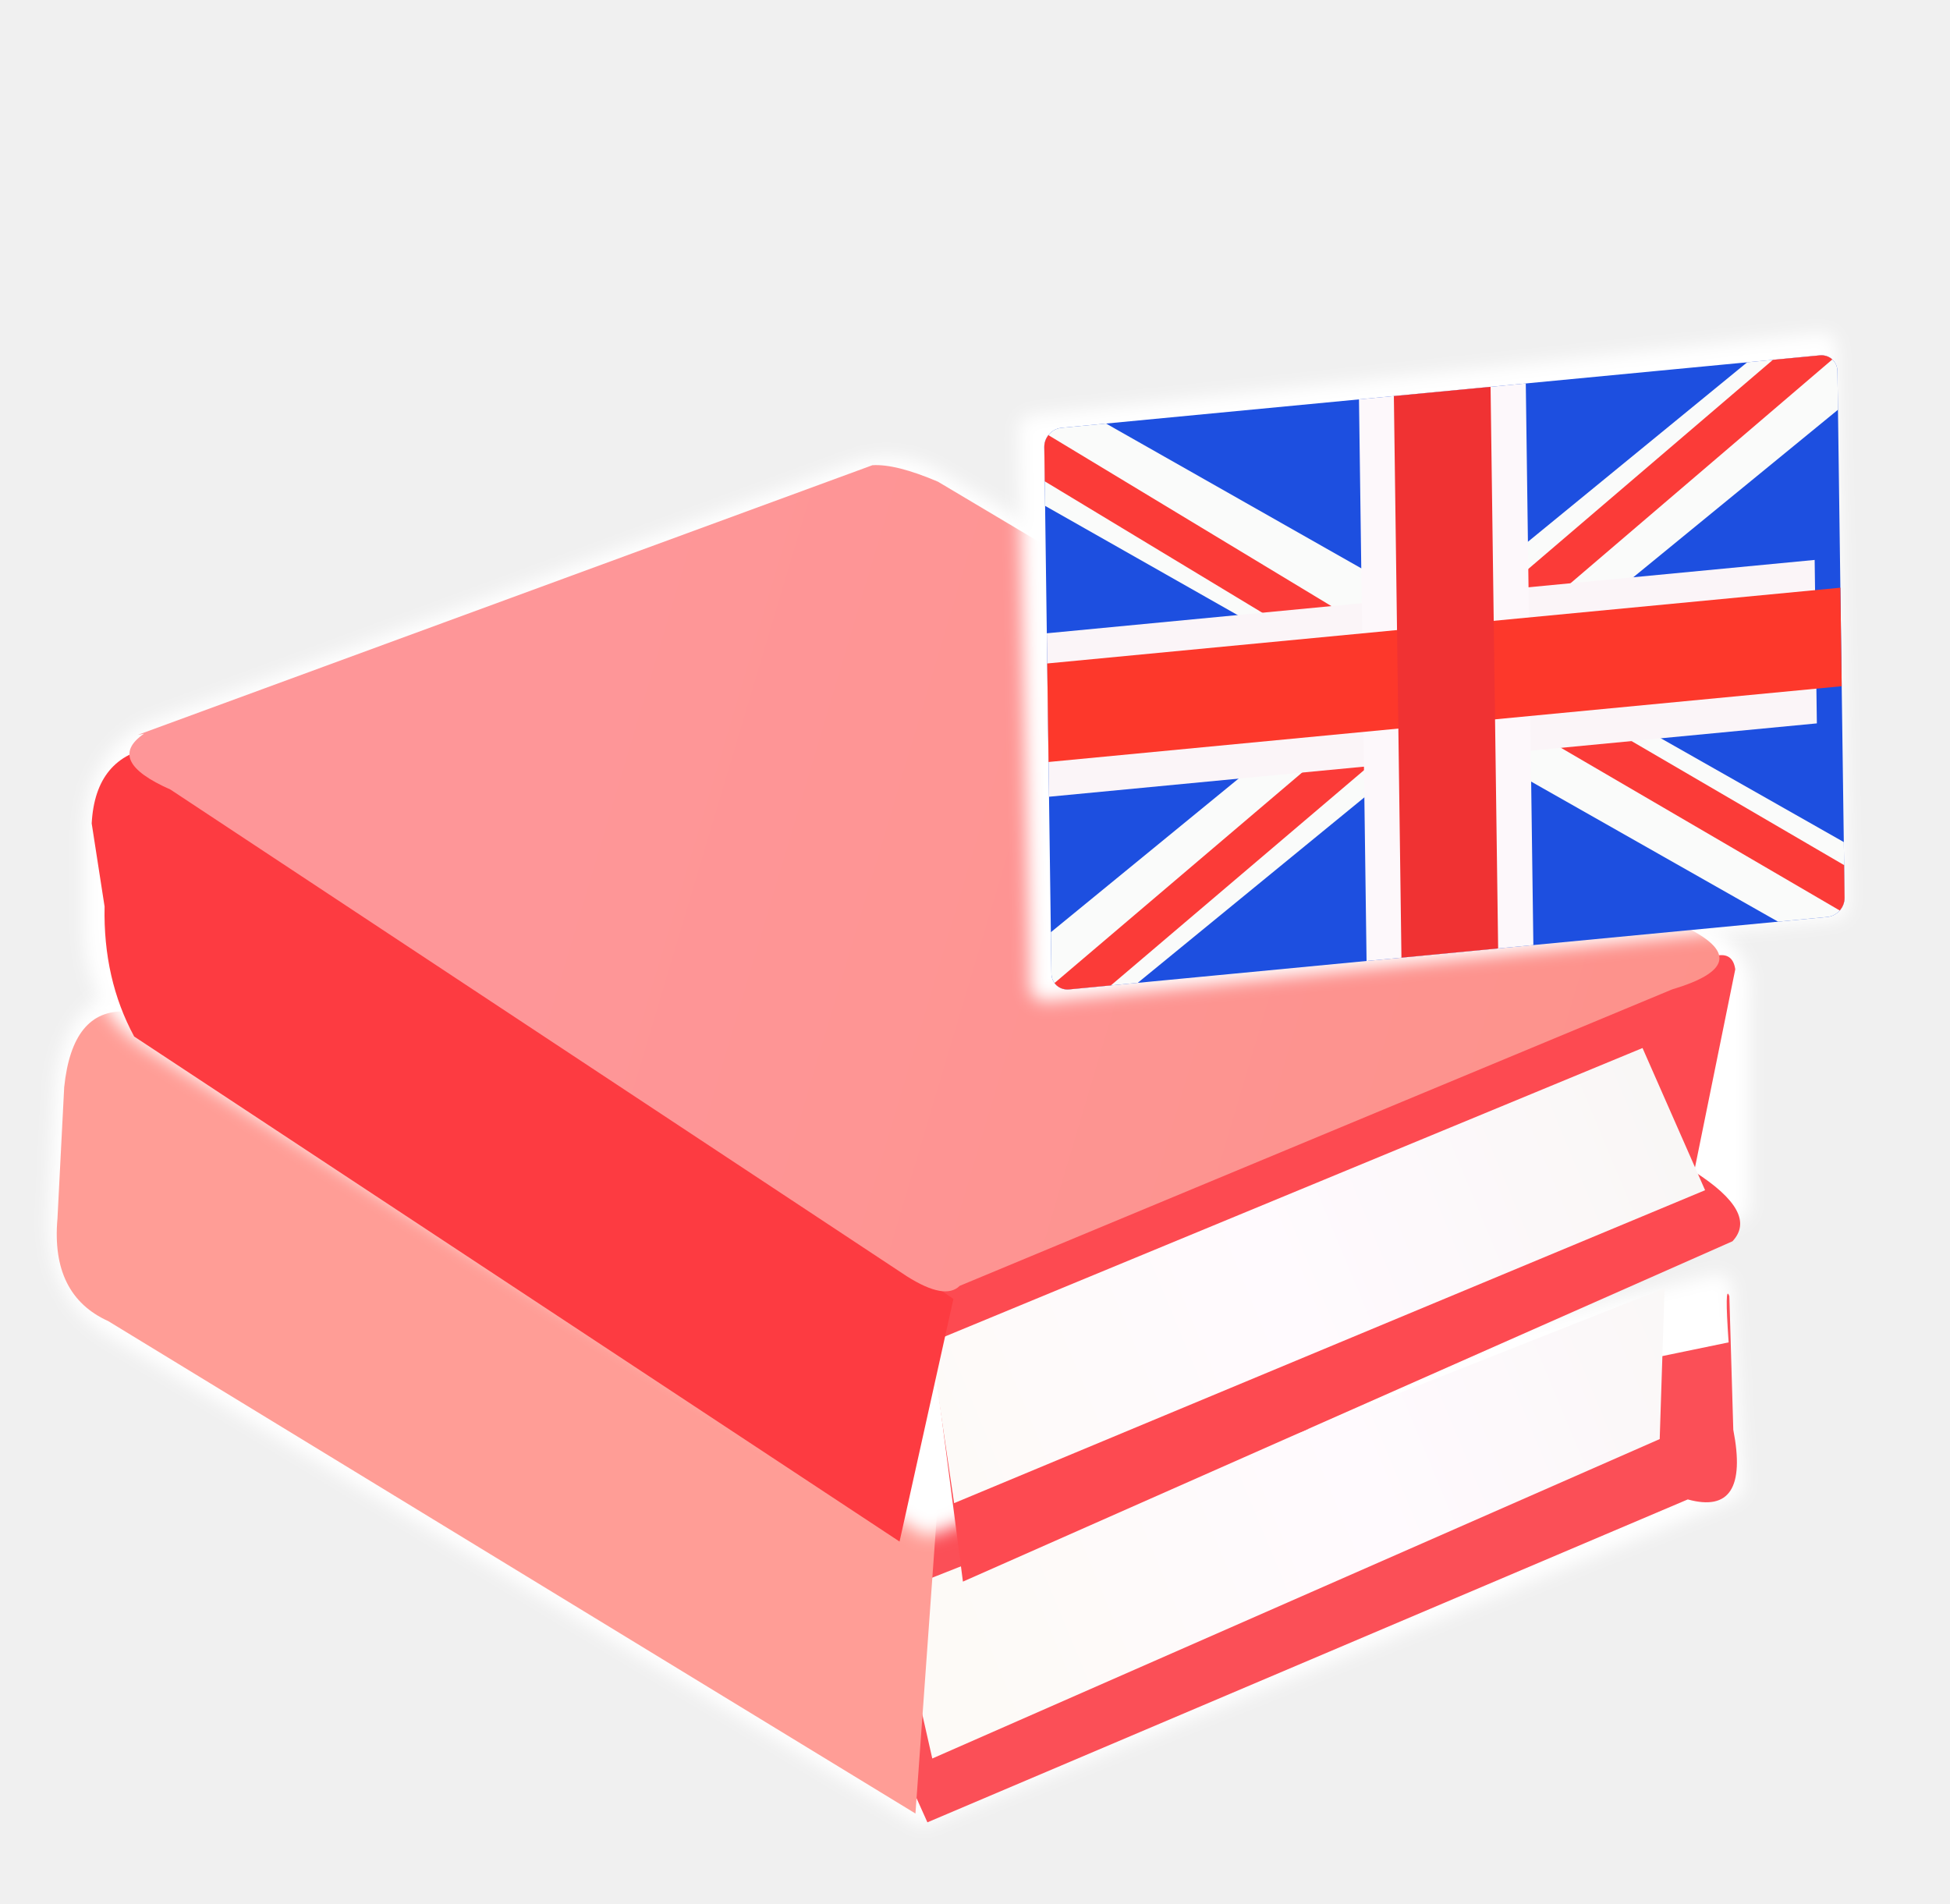
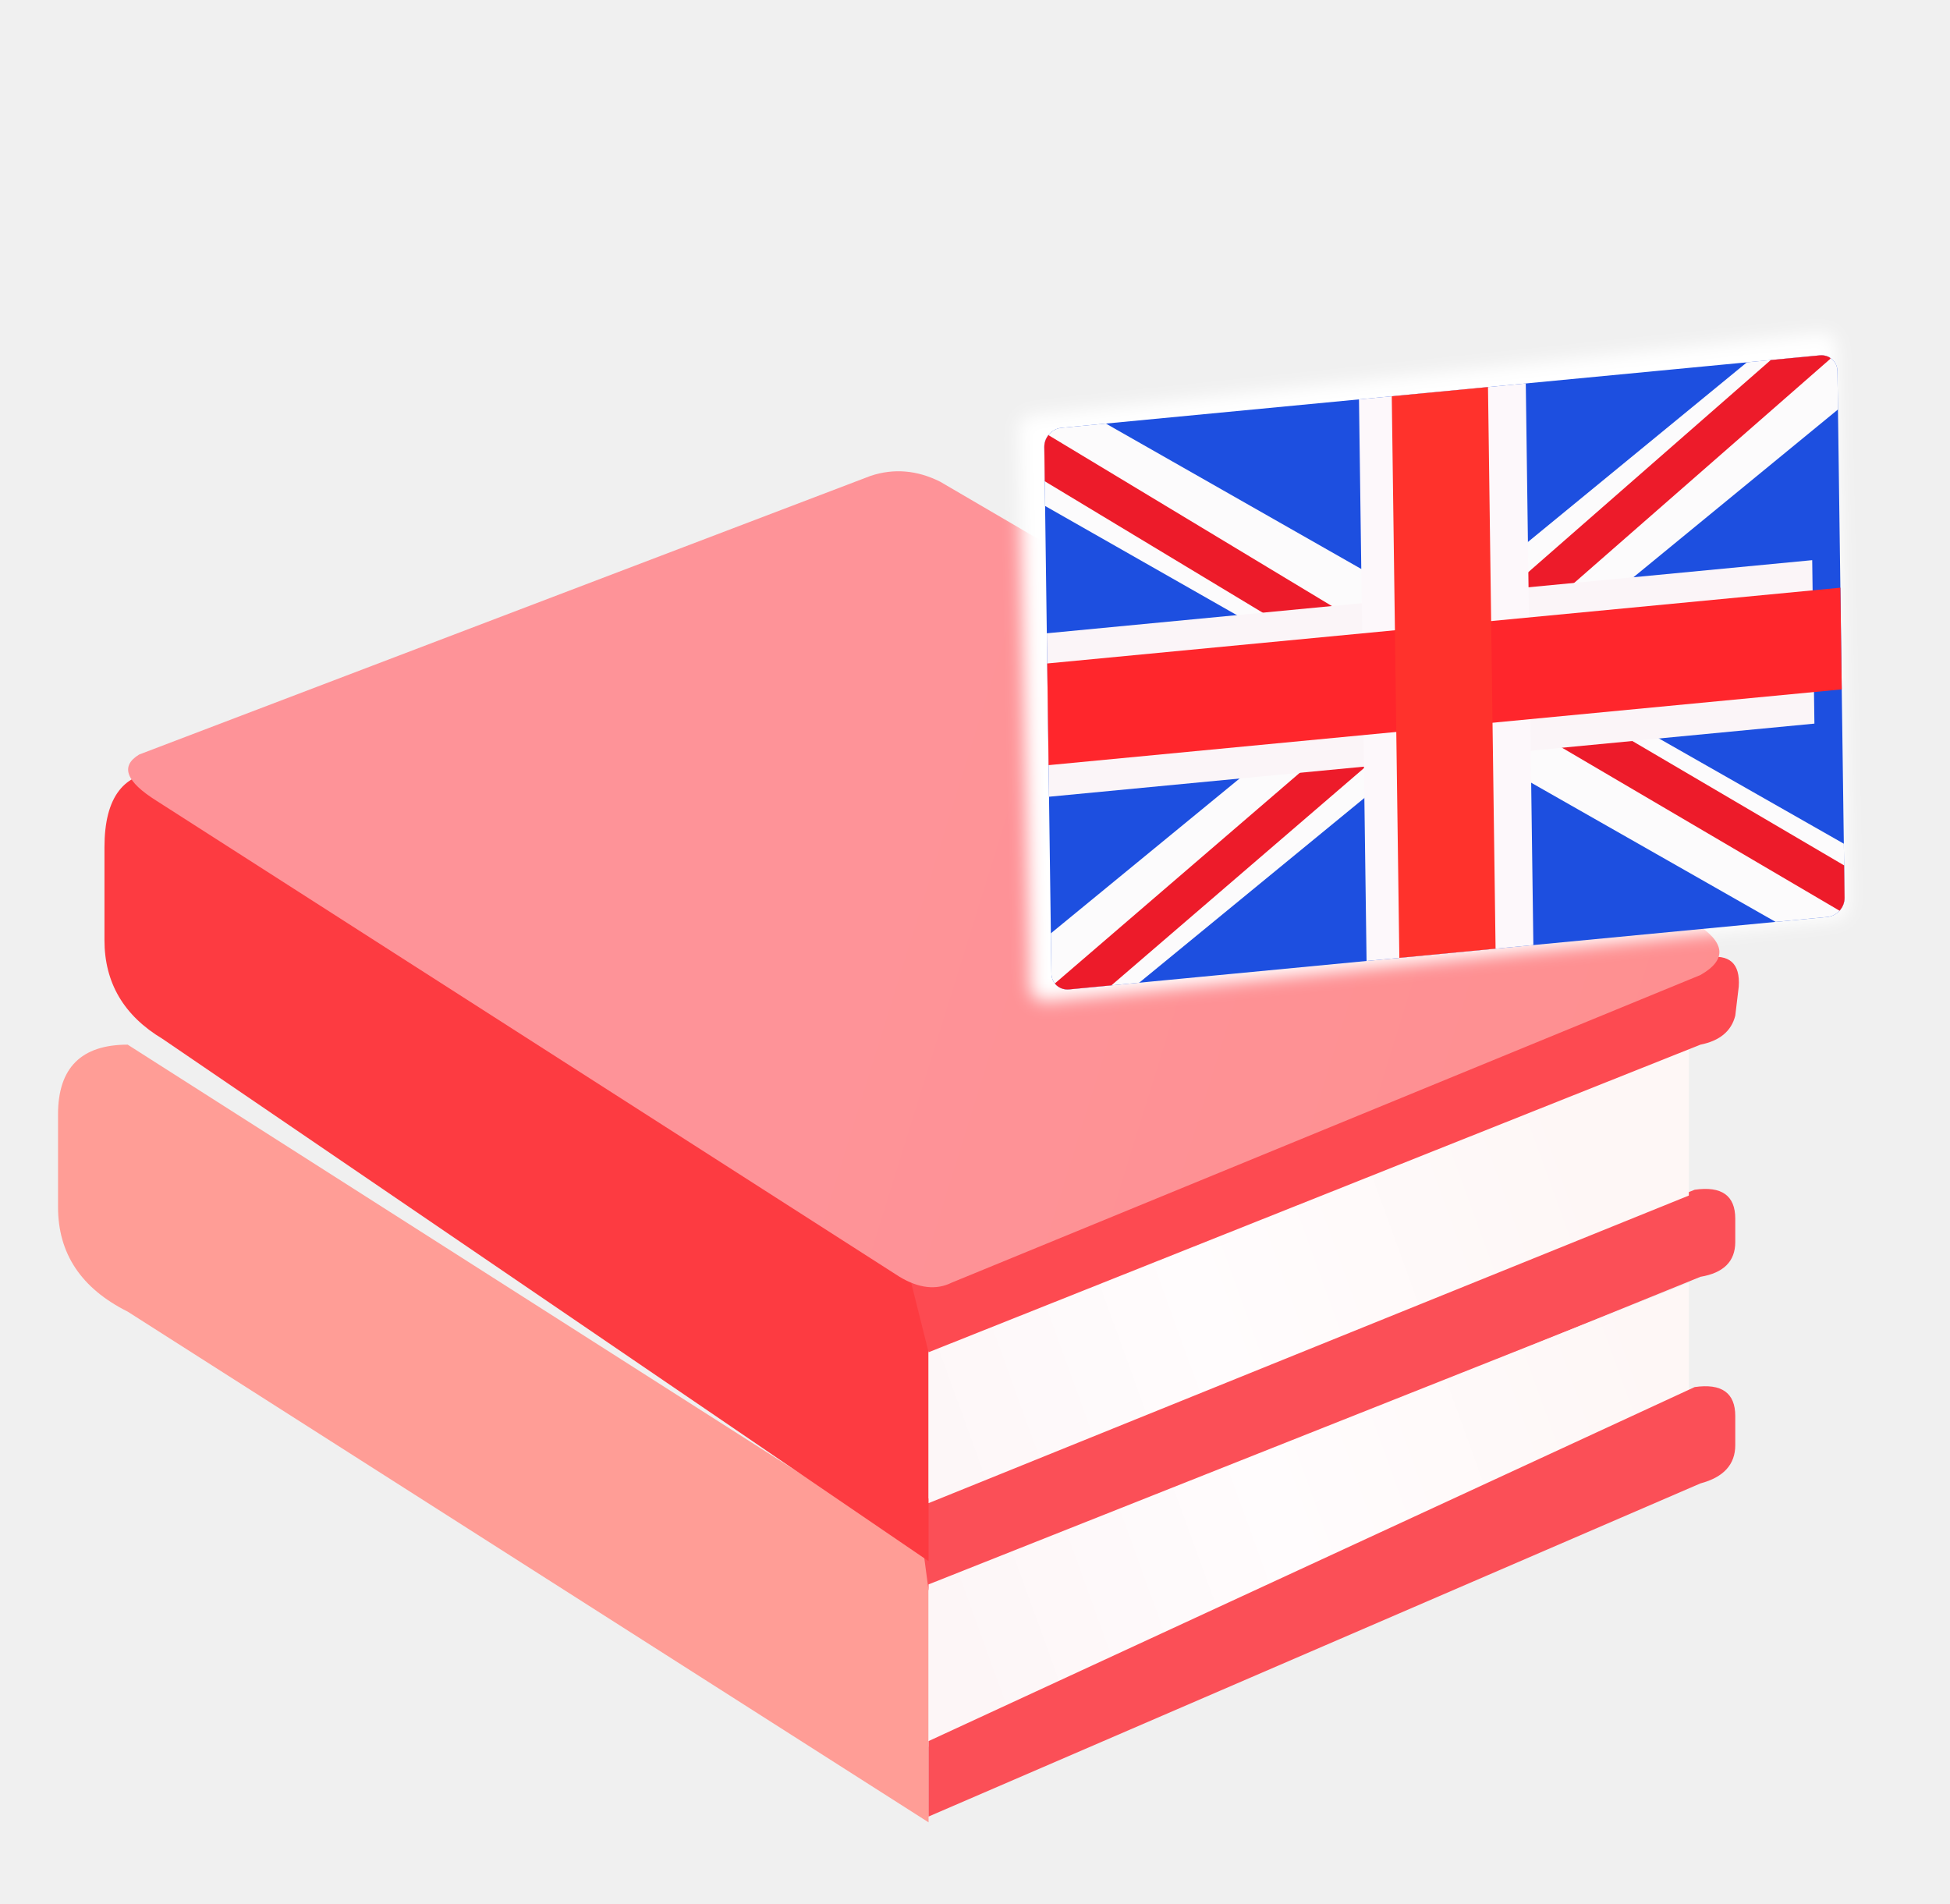
<svg xmlns="http://www.w3.org/2000/svg" viewBox="0 0 168 164" width="168" height="164">
  <defs>
    <filter id="sfuma-bordo" filterUnits="userSpaceOnUse" x="0" y="0" width="168" height="164">
      <feGaussianBlur stdDeviation="0.7" />
    </filter>
-     <linearGradient id="pagine" gradientUnits="userSpaceOnUse" x1="77.82" y1="130.93" x2="146.5" y2="102.35">
-       <stop offset="0" stop-color="#FDFAF7" />
-       <stop offset="0.506" stop-color="#FFFAFE" />
-       <stop offset="1" stop-color="#F9F7F6" />
+     <linearGradient id="pagine" gradientUnits="userSpaceOnUse" x1="77.49" y1="128.78" x2="144.63" y2="104.42">
+       <stop offset="0" stop-color="#FDF6F7" />
+       <stop offset="0.418" stop-color="#FFFCFD" />
+       <stop offset="0.916" stop-color="#FEF7F6" />
    </linearGradient>
-     <linearGradient id="rosa-copertina" gradientUnits="userSpaceOnUse" x1="22.97" y1="62.86" x2="144.72" y2="99.15">
-       <stop offset="0.209" stop-color="#FE9698" />
-       <stop offset="1" stop-color="#FD928B" />
+     <linearGradient id="rosa-copertina" gradientUnits="userSpaceOnUse" x1="23.07" y1="67.82" x2="144.74" y2="105.66">
+       <stop offset="0.409" stop-color="#FE9398" />
+       <stop offset="1" stop-color="#FE8F90" />
    </linearGradient>
    <clipPath id="bandiera-forma">
      <rect data-fisso="1" x="0" y="0" width="68" height="48" rx="1.5" />
    </clipPath>
  </defs>
  <g id="libro-basso">
-     <path id="libro-basso-alone" data-fisso="1" data-maglia="no" d="M12 86 L80 128 L148 111 L149 128 L79.5 156 L10 114 Q5 111 5.5 104 L6 94 Q6.5 87 12 86 Z" fill="#FFFFFF" stroke="#FFFFFF" stroke-width="2.5" stroke-linejoin="round" filter="url(#sfuma-bordo)" />
-     <path id="libro-basso-blocco" d="M68.75 132.21 L148.93 115.65 Q148.57 110.5 148.99 111.67 L149.33 123.18 Q150.79 130.67 145.41 129.18 L79.9 157 Z" fill="#FB4F57" />
-     <path id="libro-basso-pagine" d="M77.08 137.2 L143.41 110.98 L142.99 123.98 L80.32 151.5 Z" fill="url(#pagine)" />
-     <path id="libro-basso-dorso" d="M12 86 L80.83 128.87 L78.87 156.24 L9.33 113.82 Q4.37 111.58 4.95 105 L5.53 93.67 Q6.22 86.95 10.83 87.14 Z" fill="#FF9D96" />
+     <path id="libro-basso-dorso" data-fisso="1" d="M11 90 L80 134 L80 157 L11 113 Q5 110 5 104 L5 96 Q5 90 11 90 Z" fill="#FF9D96" />
+     <path id="libro-basso-copertina-bordo" data-fisso="1" d="M79 129.5 L146 102.5 Q149.5 102 149.5 105 L149.5 107 Q149.5 109.5 146.5 110 L80 137 Z" fill="#FB4F57" />
+     <path id="libro-basso-pagine" data-fisso="1" d="M80 136.5 L145.5 110.5 L145.5 120.5 L80 150.5 Z" fill="url(#pagine)" />
+     <path id="libro-basso-bordo" data-fisso="1" d="M80 150 L146 119.5 Q149.5 119 149.5 122 L149.5 124.5 Q149.5 127 146.5 127.8 L80 156.5 Z" fill="#FB4F57" />
  </g>
  <g id="libro-alto">
-     <path id="libro-alto-alone" data-fisso="1" data-maglia="no" d="M13 63.5 L74 41 Q77 40 80 41.5 L147 81 Q150 83 149.5 86 L149.5 104 L80 131 L13 89 Q8.5 86 8.5 80 L8.5 72 Q8.5 66 13 63.5 Z" fill="#FFFFFF" stroke="#FFFFFF" stroke-width="2.5" stroke-linejoin="round" filter="url(#sfuma-bordo)" />
-     <path id="libro-alto-blocco" d="M79.19 107.21 L148.02 82.31 Q149.3 82.12 149.5 83.51 L145.96 100.93 Q151.54 104.5 149.26 106.94 L82.96 136.26 Z" fill="#FD4A51" />
-     <path id="libro-alto-pagine" d="M80.16 115.66 L141.51 90.29 L146.9 102.54 L82.2 129.5 Z" fill="url(#pagine)" />
-     <path id="libro-alto-dorso" d="M12.79 63.83 L82.14 111.91 L77.5 132.81 L11.56 89.3 Q8.88 84.35 9.01 78.1 L7.9 70.94 Q8.21 65.13 13.38 64.34 Z" fill="#FD3B41" />
-     <path id="libro-alto-copertina" d="M11.88 63.31 L75.16 40.08 Q77.18 39.95 80.81 41.5 L145.56 80.04 Q151.38 83.06 144.06 85.24 L82.68 110.78 Q81.42 112.04 78.12 109.95 L14.68 68.02 Q9.04 65.53 12.41 63.21 Z" fill="url(#rosa-copertina)" />
+     <path id="libro-alto-dorso" data-fisso="1" d="M14 66.5 L80 110.5 L80 134.5 L14 89.5 Q9 86.5 9 81 L9 73 Q9 66.5 14 66.5 Z" fill="#FD3B41" />
+     <path id="libro-alto-pagine" data-fisso="1" d="M80 116 L145.5 90 L145.5 103 L80 129.5 Z" fill="url(#pagine)" />
+     <path id="libro-alto-copertina-bordo" data-fisso="1" d="M78.5 110.5 L147 82.5 Q150 82 149.8 85 L149.5 87.5 Q149 89.5 146.5 90 L80 116.5 Z" fill="#FD4A51" />
+     <path id="libro-alto-copertina" data-fisso="1" d="M12 65 L75 41 Q78 40 81 41.5 L146 79.5 Q150 82 146.5 84 L82 110.5 Q80 111.5 77.5 110 L13.5 69 Q9.5 66.5 12 65 Z" fill="url(#rosa-copertina)" />
  </g>
  <path id="bandiera-alone" data-fisso="1" data-maglia="no" d="M89 37 L157 29.9 L158 78 L90 85 Z" fill="#FFFFFF" stroke="#FFFFFF" stroke-width="2.5" stroke-linejoin="round" filter="url(#sfuma-bordo)" />
  <g id="bandiera" transform="matrix(1.0049 -0.096 0.0136 1.008 89.95 37)">
    <rect id="bandiera-fondo" data-fisso="1" x="0" y="0" width="68" height="48" rx="1.5" fill="#1D4FE0" />
    <g clip-path="url(#bandiera-forma)">
-       <g id="bandiera-diagonali-bianche" stroke="#FAFBFA" stroke-width="8.38">
-         <path d="M-2.08 0.11 L70.23 48.26" />
-         <path d="M68.47 -0.69 L-0.82 48.7" />
+       <g id="bandiera-diagonali-bianche" stroke="#FCFBFC" stroke-width="8.38">
+         <path d="M-2.08 0.11 L70.41 48.53" />
+         <path d="M68.43 -0.69 L-0.68 48.7" />
      </g>
-       <g id="bandiera-diagonali-rosse" stroke="#FB3B38" stroke-width="3.41">
-         <path d="M-3.55 -0.15 L32.17 24.97" />
-         <path d="M36 23.94 L71.26 48" />
-         <path d="M32.54 24.54 L66.6 -0.95" />
-         <path d="M35.36 23.35 L0.89 48.99" />
+       <g id="bandiera-diagonali-rosse" stroke="#ED1B2A" stroke-width="3.41">
+         <path d="M-3.55 -0.15 L32.04 24.84" />
+         <path d="M36.49 24.18 L71.42 48.15" />
+         <path d="M32.75 24.84 L66.39 -0.99" />
+         <path d="M35.36 23.08 L0.87 49.07" />
      </g>
-       <rect id="croce-bianca-orizzontale" x="-2.05" y="17.42" width="67.88" height="13.97" fill="#FBF5F8" />
+       <rect id="croce-bianca-orizzontale" x="-2.26" y="17.42" width="67.88" height="13.97" fill="#FBF5F8" />
      <rect id="croce-bianca-verticale" x="27" y="-0.62" width="14.3" height="50.39" fill="#FDF8FB" />
-       <rect id="croce-rossa-orizzontale" x="-1.28" y="20" width="69.54" height="8.42" fill="#FD382B" />
-       <rect id="croce-rossa-verticale" x="29.99" y="-1" width="8.29" height="52.75" fill="#F03233" />
+       <rect id="croce-rossa-orizzontale" x="-1.32" y="20" width="69.54" height="8.69" fill="#FF262C" />
+       <rect id="croce-rossa-verticale" x="29.81" y="-3.47" width="8.25" height="55.28" fill="#FF322C" />
    </g>
  </g>
</svg>
